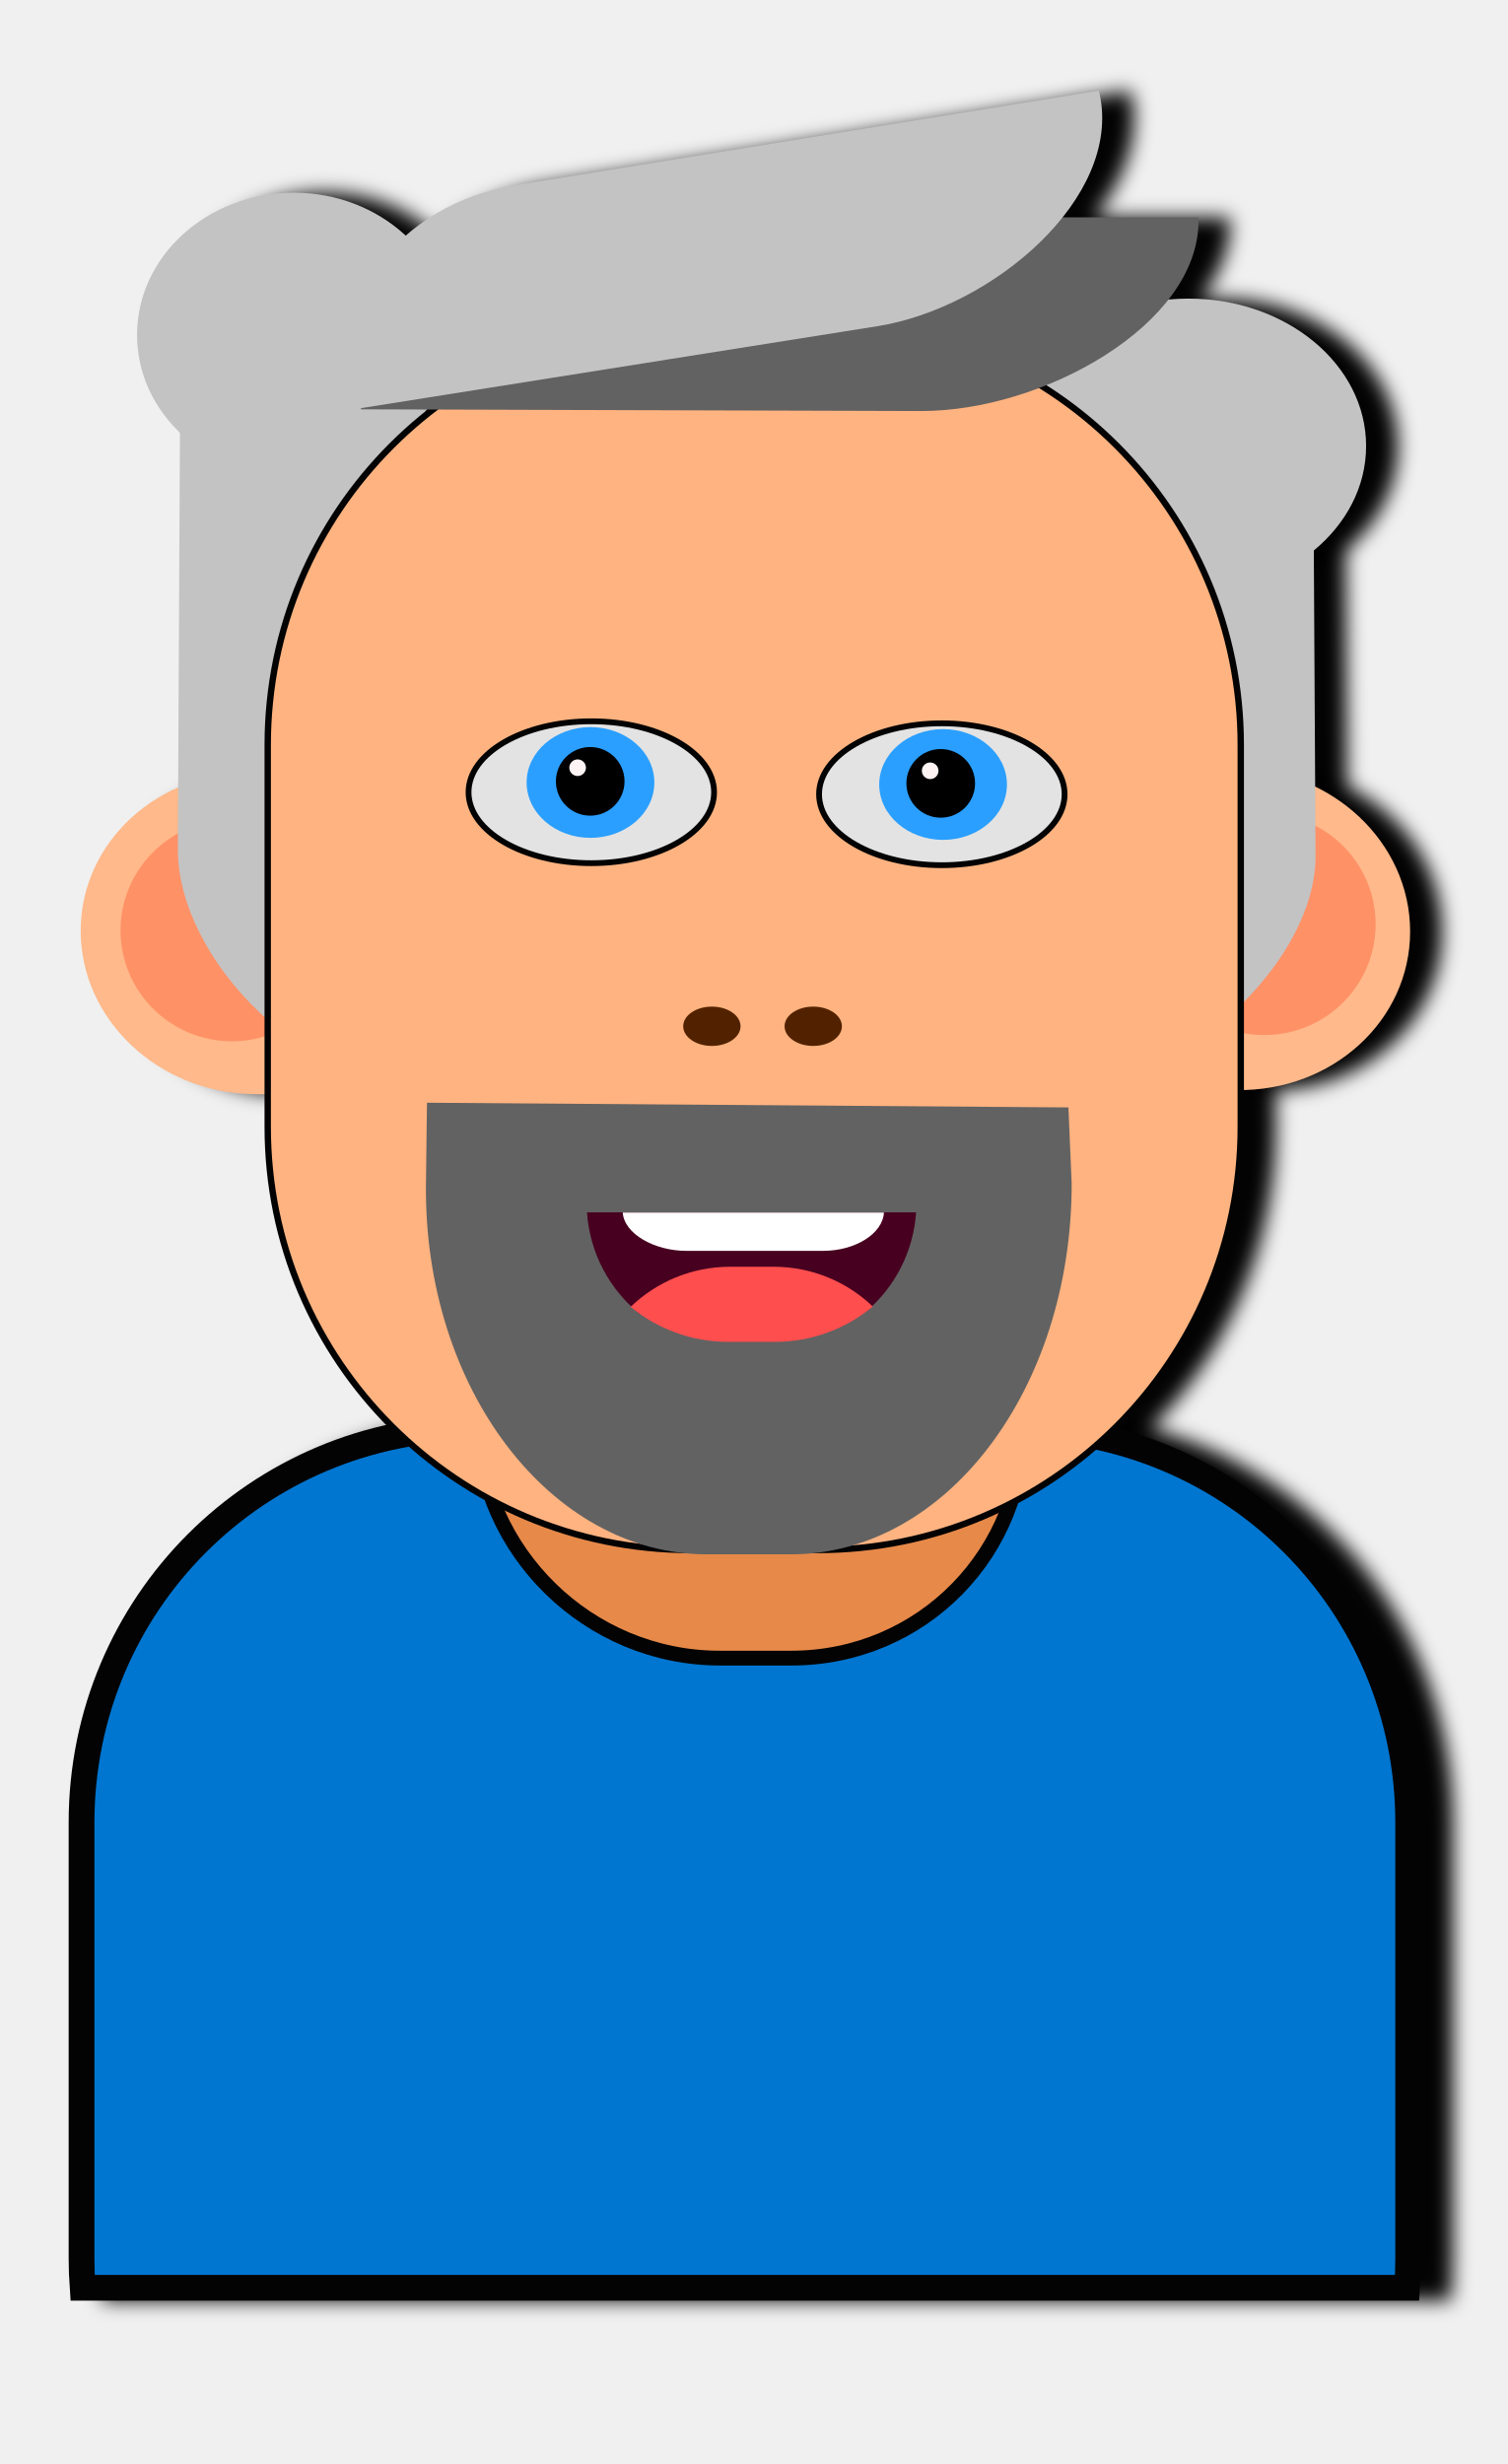
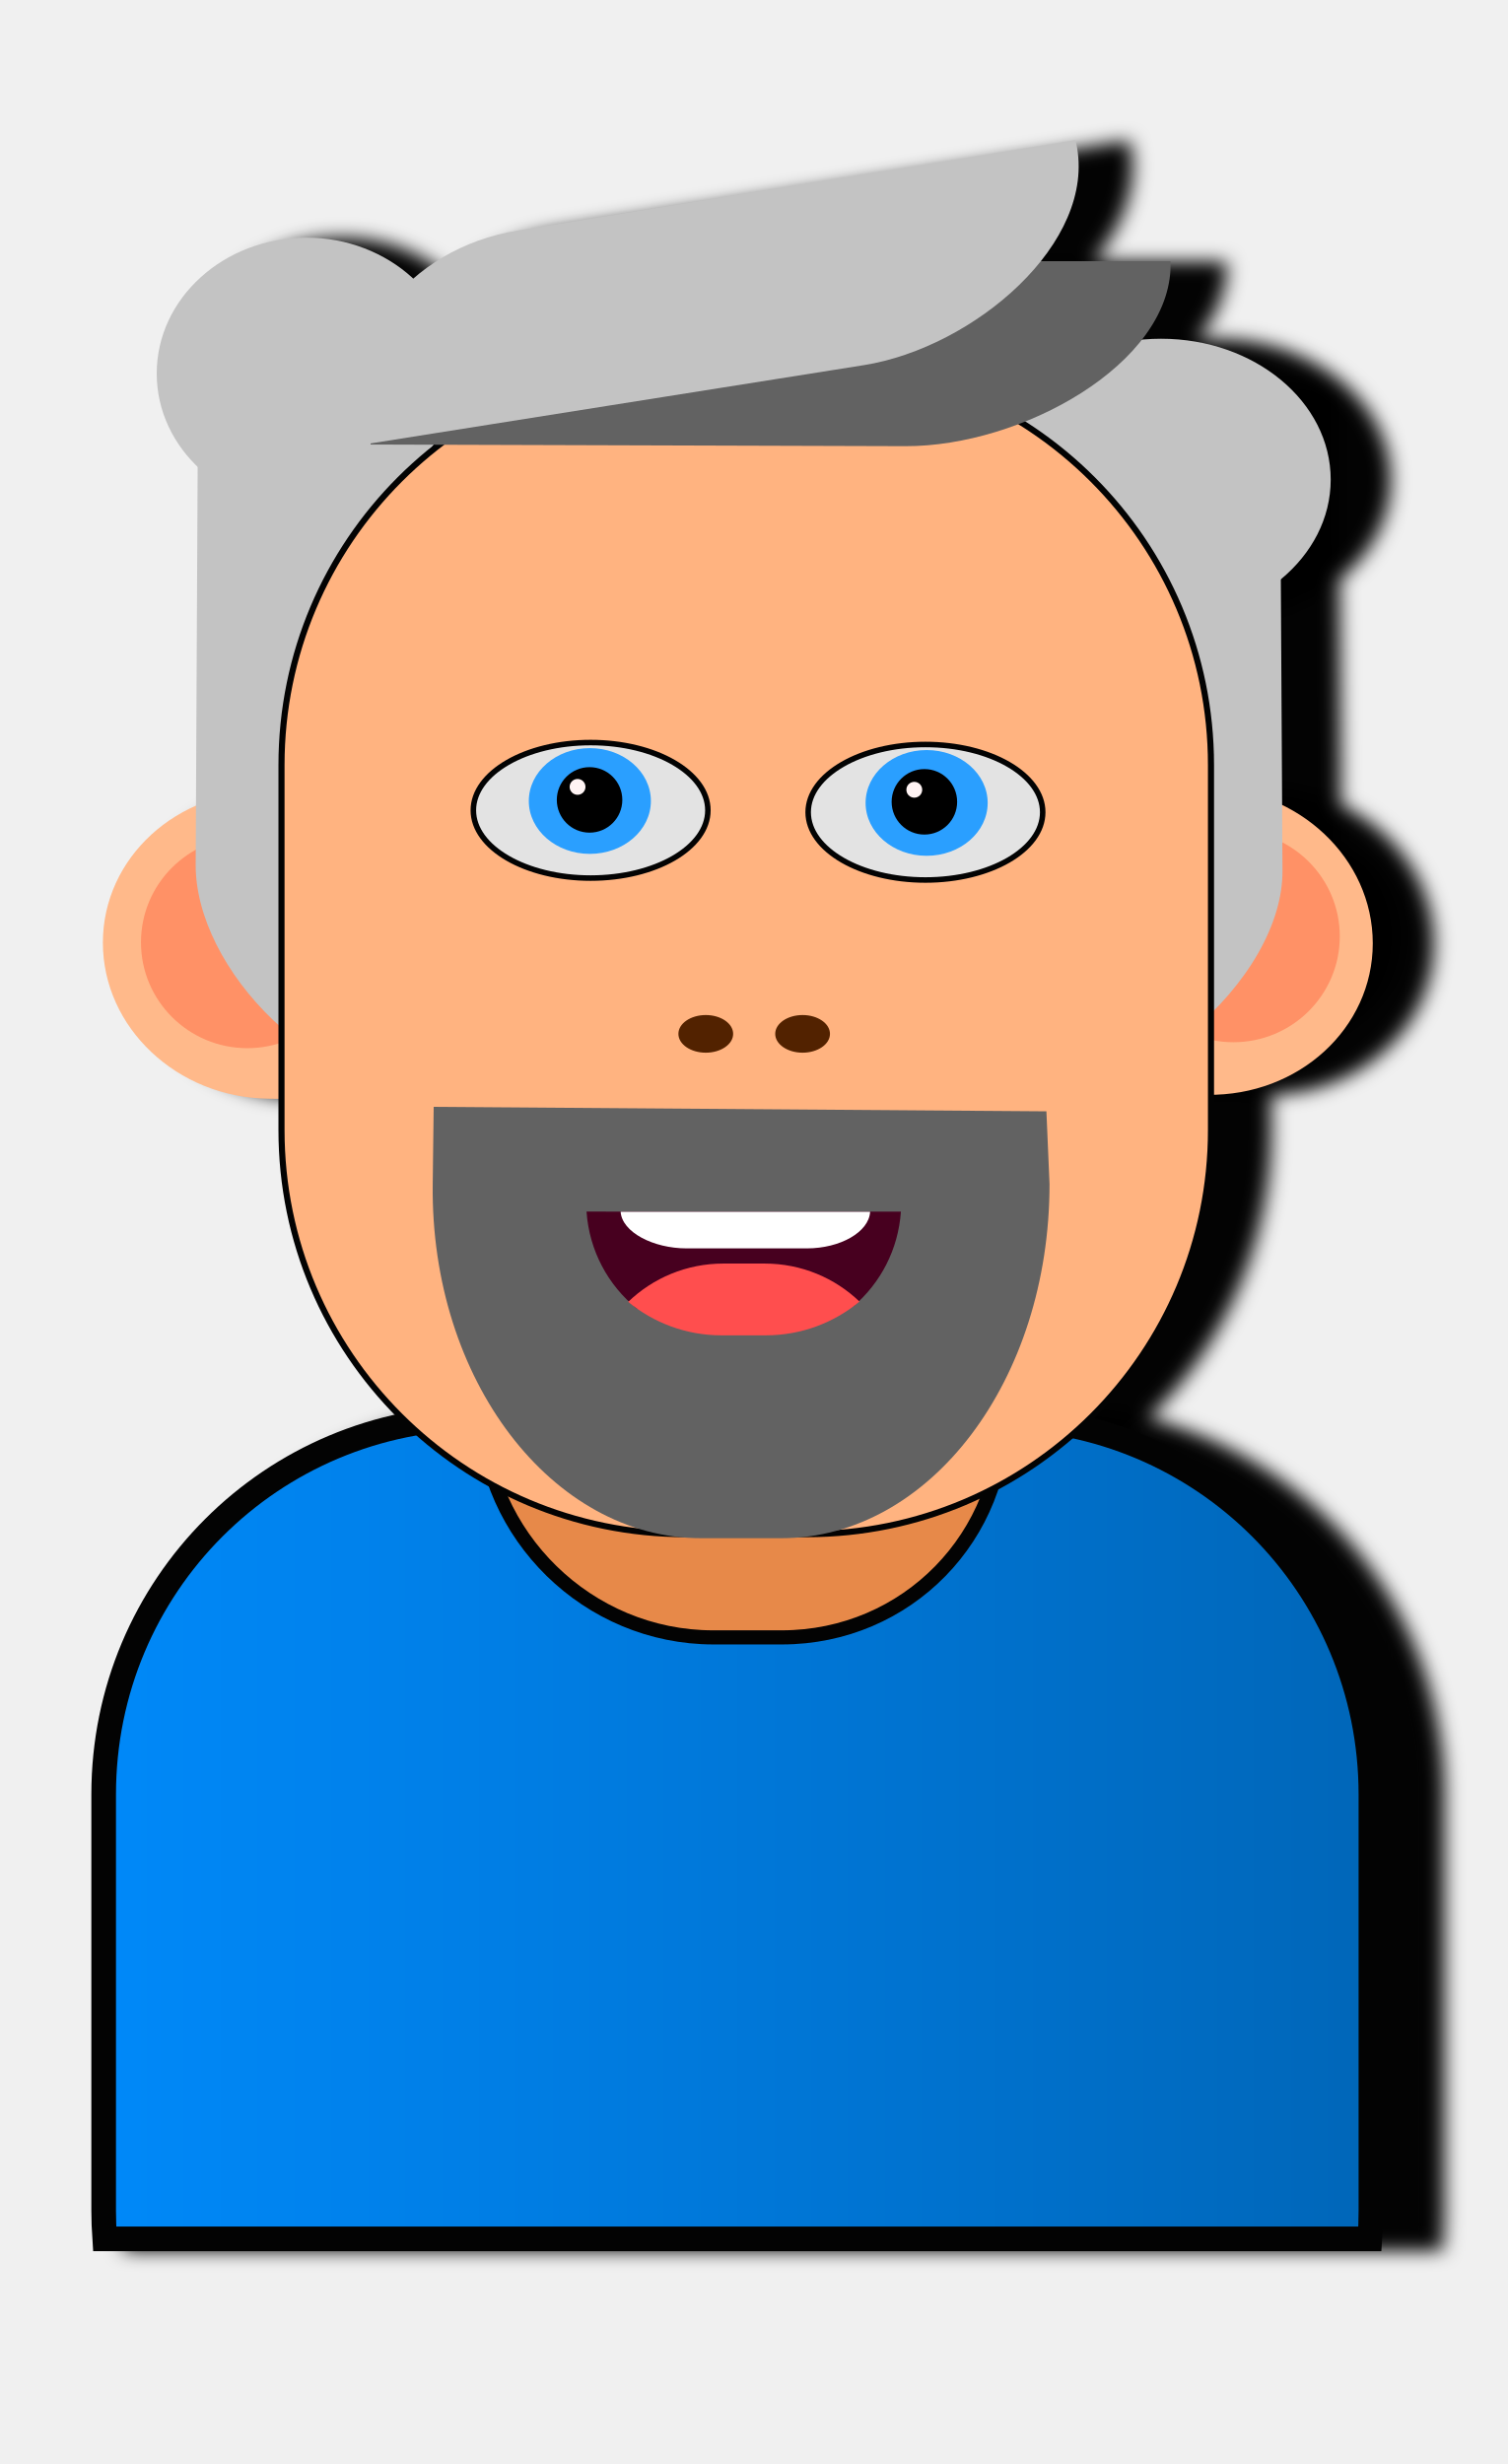
- <svg xmlns="http://www.w3.org/2000/svg" width="29.435mm" height="48.101mm" viewBox="0 0 29.435 48.101" version="1.1" id="svg34454">
+ <svg xmlns="http://www.w3.org/2000/svg" xmlns:xlink="http://www.w3.org/1999/xlink" width="29.435mm" height="48.101mm" viewBox="0 0 29.435 48.101" version="1.1" id="svg34454">
  <defs id="defs34451">
+     <linearGradient id="linearGradient41037">
+       <stop style="stop-color:#0089f9;stop-opacity:1;" offset="0" id="stop41035" />
+       <stop style="stop-color:#0066b8;stop-opacity:1;" offset="1" id="stop41033" />
+     </linearGradient>
    <filter style="color-interpolation-filters:sRGB" id="filter20324" x="-0.026" y="-0.01" width="1.051" height="1.027">
      <feGaussianBlur stdDeviation="0.206" id="feGaussianBlur20326" />
    </filter>
+     <linearGradient xlink:href="#linearGradient41037" id="linearGradient41039" x1="172.893" y1="48.006" x2="201.055" y2="48.006" gradientUnits="userSpaceOnUse" gradientTransform="matrix(0.9552167,0,0,0.9552167,8.405105,1.532309)" />
  </defs>
  <g id="layer1" transform="translate(-92.44356,-116.8203)">
    <g id="g34449" transform="translate(-79.78692,106.2764)">
      <g id="g37249">
        <g id="g19889" transform="matrix(0.9374663,0,0,0.9374663,11.48956,1.80849)">
          <g id="g39312">
-             <g id="g28181" transform="matrix(0.9567376,0,0,0.9567376,8.11349,1.118136)">
-               <g id="g19955" transform="translate(0.6917238)" style="fill:#000000;fill-opacity:0.987;filter:url(#filter20324)">
+             <g id="g56038" transform="translate(-0.1892541)">
+               <g id="g19955" transform="matrix(0.9353823,0,0,0.9138082,13.09462,2.60326)" style="fill:#000000;fill-opacity:0.987;filter:url(#filter20324)">
                <g id="g19953" style="fill:#000000;fill-opacity:0.987">
                  <g id="g19895" transform="matrix(0.7860526,0,0,0.7651898,152.3038,-51.60028)" style="fill:#000000;fill-opacity:0.987">
                    <rect style="fill:#000000;fill-opacity:0.987;stroke-width:0.104" id="rect19891" width="9.157" height="13.925" x="100.169" y="-39.611" ry="4.797" transform="matrix(0,1,-0.9998995,-0.0141759,0,0)" />
                    <rect style="fill:#000000;fill-opacity:0.987;stroke-width:0.104" id="rect19893" width="9.157" height="13.925" x="99.667" y="-62.5" ry="4.797" transform="matrix(0,1,-0.9998995,-0.0141759,0,0)" />
                  </g>
                  <ellipse style="fill:#000000;fill-opacity:0.987;fill-rule:evenodd;stroke-width:0.202" id="ellipse19897" cx="198.252" cy="28.687" rx="2.424" ry="2.412" />
                  <ellipse style="fill:#000000;fill-opacity:0.987;fill-rule:evenodd;stroke-width:0.202" id="ellipse19899" cx="175.784" cy="28.822" rx="2.424" ry="2.412" />
                  <path id="path19901" style="fill:#000000;fill-opacity:0.987;stroke-width:0.094" d="m 186.784,35.936 c -1.347,0 -2.532,0.666 -3.247,1.687 0.84,0.542 1.842,0.856 2.921,0.856 h 1.614 c 1.145,0 2.203,-0.354 3.073,-0.958 -0.721,-0.964 -1.871,-1.585 -3.173,-1.585 z" />
                  <rect style="fill:#000000;fill-opacity:0.987;stroke-width:0.122" id="rect19903" width="11.879" height="14.976" x="180.148" y="30.368" ry="5.159" transform="matrix(1,0,0.02305587,0.9997342,0,0)" />
                  <path id="path19905" style="fill:#000000;fill-opacity:0.987;stroke:#030303;stroke-width:0.561;stroke-dasharray:none;stroke-opacity:1" d="m 181.099,39.651 c -4.758,0 -8.588,3.831 -8.588,8.589 v 9.486 c 0,0.215 0.008,0.428 0.023,0.639 h 28.828 c 0.015,-0.211 0.023,-0.424 0.023,-0.639 v -9.486 c 0,-4.758 -3.83,-8.589 -8.588,-8.589 z" />
                  <rect style="fill:#000000;fill-opacity:0.987;stroke:#030303;stroke-width:0.479;stroke-dasharray:none;stroke-opacity:1" id="rect19907" width="9.168" height="16.415" x="182.568" y="41.948" ry="0" />
                  <rect style="fill:#000000;fill-opacity:0.987;stroke:#030303;stroke-width:0.322;stroke-dasharray:none;stroke-opacity:1" id="rect19909" width="11.879" height="14.976" x="180.211" y="29.696" ry="5.159" transform="matrix(1,0,0.02305587,0.9997342,0,0)" />
                  <ellipse style="fill:#000000;fill-opacity:0.987;stroke-width:0.267" id="ellipse19911" cx="-196.603" cy="18.279" rx="3.866" ry="3.209" transform="scale(-1,1)" />
                  <path id="path19913" d="m 192.102,20.428 v 12.304 h 0.138 c 3.902,0 7.143,-3.116 7.129,-5.54 l -0.064,-11.167 h -0.115 c -3.915,0 -7.088,1.972 -7.088,4.404 z" style="fill:#000000;fill-opacity:0.987;stroke-width:0.242" />
                  <ellipse style="fill:#000000;fill-opacity:0.987;stroke-width:0.246" id="ellipse19915" cx="177.127" cy="15.861" rx="3.408" ry="3.096" />
                  <path id="path19917" d="m 180.742,20.527 v 11.868 h -0.116 c -3.294,0 -6.031,-3.006 -6.019,-5.344 l 0.054,-10.772 h 0.097 c 3.305,0 5.984,1.902 5.984,4.248 z" style="fill:#000000;fill-opacity:0.987;stroke-width:0.219" />
                  <rect style="fill:#000000;fill-opacity:0.987;stroke:#030303;stroke-width:0.139;stroke-dasharray:none;stroke-opacity:1" id="rect19919" width="21.178" height="26.731" x="176.563" y="15.576" ry="9.209" />
                  <path id="path19921" style="fill:#000000;fill-opacity:0.987;stroke-width:0.166" d="m 180.029,32.572 -0.022,1.76 c -0.055,4.47 2.726,8.069 6.111,8.069 h 1.832 c 3.385,0 6.111,-3.599 6.111,-8.069 l -0.071,-1.658 z" />
                  <path id="path19923" d="m 183.397,13.302 h 13.424 v 0.08 c 0,2.263 -3.399,4.143 -6.045,4.135 l -12.184,-0.037 v -0.067 c 0,-2.271 2.151,-4.111 4.805,-4.111 z" style="fill:#000000;fill-opacity:0.987;stroke-width:0.193" />
                  <path id="path19925" d="m 181.939,12.604 12.715,-2.06 0.017,0.08 c 0.483,2.255 -2.335,4.649 -4.842,5.047 l -11.548,1.833 -0.014,-0.066 c -0.485,-2.262 1.16,-4.426 3.673,-4.833 z" style="fill:#000000;fill-opacity:0.987;stroke-width:0.19" />
                  <ellipse style="fill:#000000;fill-opacity:0.987;stroke-width:0.065" id="ellipse19927" cx="186.23" cy="30.908" rx="0.624" ry="0.428" />
                  <ellipse style="fill:#000000;fill-opacity:0.987;stroke:#030303;stroke-width:0.126;stroke-dasharray:none;stroke-opacity:1" id="ellipse19929" cx="-183.606" cy="25.814" rx="2.672" ry="1.544" transform="scale(-1,1)" />
                  <ellipse style="fill:#000000;fill-opacity:0.987;stroke-width:0.065" id="ellipse19931" cx="188.436" cy="30.908" rx="0.624" ry="0.428" />
                  <ellipse style="fill:#000000;fill-opacity:0.987;fill-rule:evenodd;stroke-width:0.221" id="ellipse19933" cx="183.588" cy="25.602" rx="1.39" ry="1.205" />
                  <circle style="fill:#000000;fill-opacity:0.987;fill-rule:evenodd;stroke-width:0.127" id="circle19935" cx="183.582" cy="25.577" r="0.747" />
                  <circle style="fill:#000000;fill-opacity:0.987;fill-rule:evenodd;stroke-width:0.381" id="circle19937" cx="-183.308" cy="25.28" r="0.181" transform="scale(-1,1)" />
                  <path id="path19939" style="fill:#000000;fill-opacity:0.987;stroke-width:0.074" d="m 183.512,34.958 c 0.061,0.894 0.495,1.682 1.148,2.211 0.546,-0.467 1.255,-0.748 2.033,-0.748 h 0.938 c 0.746,0 1.428,0.259 1.964,0.691 0.615,-0.528 1.021,-1.292 1.08,-2.154 z" />
                  <path id="path19941" style="fill:#000000;fill-opacity:0.987;stroke-width:0.079" d="m 186.632,36.142 c -0.845,0 -1.609,0.332 -2.171,0.873 0.578,0.476 1.319,0.762 2.13,0.762 h 1.004 c 0.815,0 1.559,-0.289 2.138,-0.769 -0.561,-0.537 -1.322,-0.866 -2.163,-0.866 z" />
                  <path id="path19943" style="fill:#000000;fill-opacity:0.987;stroke-width:0.078" d="m 184.29,34.962 c 0.031,0.465 0.691,0.834 1.384,0.834 l 2.979,-5e-6 c 0.693,-2e-6 1.297,-0.372 1.322,-0.834 z" />
                  <ellipse style="fill:#000000;fill-opacity:0.987;stroke:#030303;stroke-width:0.126;stroke-dasharray:none;stroke-opacity:1" id="ellipse19945" cx="-191.235" cy="25.858" rx="2.672" ry="1.544" transform="scale(-1,1)" />
                  <ellipse style="fill:#000000;fill-opacity:0.987;fill-rule:evenodd;stroke-width:0.221" id="ellipse19947" cx="191.262" cy="25.646" rx="1.39" ry="1.205" />
                  <circle style="fill:#000000;fill-opacity:0.987;fill-rule:evenodd;stroke-width:0.127" id="circle19949" cx="191.211" cy="25.621" r="0.747" />
                  <circle style="fill:#000000;fill-opacity:0.987;fill-rule:evenodd;stroke-width:0.381" id="circle19951" cx="-190.981" cy="25.347" r="0.181" transform="scale(-1,1)" />
                </g>
              </g>
-               <g id="g15581" transform="matrix(0.7860526,0,0,0.7651898,152.3038,-51.60028)" style="fill:#ffb98a;fill-opacity:1">
+               <g id="g15581" transform="matrix(0.718367,0,0,0.6993007,155.3445,-44.5567)" style="fill:#ffb98a;fill-opacity:1">
                <rect style="fill:#ffb98a;fill-opacity:1;stroke-width:0.104" id="rect15577" width="9.157" height="13.925" x="100.169" y="-39.611" ry="4.797" transform="matrix(0,1,-0.9998995,-0.0141759,0,0)" />
                <rect style="fill:#ffb98a;fill-opacity:1;stroke-width:0.104" id="rect15579" width="9.157" height="13.925" x="99.667" y="-62.5" ry="4.797" transform="matrix(0,1,-0.9998995,-0.0141759,0,0)" />
              </g>
-               <ellipse style="fill:#ff885e;fill-opacity:0.81;fill-rule:evenodd;stroke-width:0.202" id="ellipse16064" cx="198.252" cy="28.687" rx="2.424" ry="2.412" />
-               <ellipse style="fill:#ff885e;fill-opacity:0.81;fill-rule:evenodd;stroke-width:0.202" id="path16062" cx="175.784" cy="28.822" rx="2.424" ry="2.412" />
-               <path id="path15595" style="fill:#ff4e4e;fill-opacity:1;stroke-width:0.094" d="m 186.784,35.936 c -1.347,0 -2.532,0.666 -3.247,1.687 0.84,0.542 1.842,0.856 2.921,0.856 h 1.614 c 1.145,0 2.203,-0.354 3.073,-0.958 -0.721,-0.964 -1.871,-1.585 -3.173,-1.585 z" />
-               <rect style="fill:#d38d5f;fill-opacity:1;stroke-width:0.122" id="rect15569" width="11.879" height="14.976" x="180.148" y="30.368" ry="5.159" transform="matrix(1,0,0.02305587,0.9997342,0,0)" />
-               <path id="path15571" style="fill:#0076d1;fill-opacity:1;stroke:#030303;stroke-width:0.561;stroke-dasharray:none;stroke-opacity:1" d="m 181.099,39.651 c -4.758,0 -8.588,3.831 -8.588,8.589 v 9.486 c 0,0.215 0.008,0.428 0.023,0.639 h 28.828 c 0.015,-0.211 0.023,-0.424 0.023,-0.639 v -9.486 c 0,-4.758 -3.83,-8.589 -8.588,-8.589 z" />
-               <rect style="fill:#e78949;fill-opacity:1;stroke:#030303;stroke-width:0.322;stroke-dasharray:none;stroke-opacity:1" id="rect15575" width="11.879" height="14.976" x="180.211" y="29.696" ry="5.159" transform="matrix(1,0,0.02305587,0.9997342,0,0)" />
-               <ellipse style="fill:#c3c3c3;fill-opacity:1;stroke-width:0.267" id="ellipse15583" cx="-196.603" cy="18.279" rx="3.866" ry="3.209" transform="scale(-1,1)" />
-               <path id="path15585" d="m 192.102,20.428 v 12.304 h 0.138 c 3.902,0 7.143,-3.116 7.129,-5.54 l -0.064,-11.167 h -0.115 c -3.915,0 -7.088,1.972 -7.088,4.404 z" style="fill:#c3c3c3;fill-opacity:1;stroke-width:0.242" />
-               <ellipse style="fill:#c3c3c3;fill-opacity:1;stroke-width:0.246" id="ellipse15587" cx="177.127" cy="15.861" rx="3.408" ry="3.096" />
-               <path id="path15589" d="m 180.742,20.527 v 11.868 h -0.116 c -3.294,0 -6.031,-3.006 -6.019,-5.344 l 0.054,-10.772 h 0.097 c 3.305,0 5.984,1.902 5.984,4.248 z" style="fill:#c3c3c3;fill-opacity:1;stroke-width:0.219" />
-               <rect style="fill:#ffb380;stroke:#030303;stroke-width:0.139;stroke-dasharray:none;stroke-opacity:1" id="rect15591" width="21.178" height="26.731" x="176.563" y="15.576" ry="9.209" />
-               <path id="path16544" style="fill:#626262;fill-opacity:1;stroke-width:0.166" d="m 180.029,32.572 -0.022,1.76 c -0.055,4.47 2.726,8.069 6.111,8.069 h 1.832 c 3.385,0 6.111,-3.599 6.111,-8.069 l -0.071,-1.658 z" />
-               <path id="path15601" d="m 183.397,13.302 h 13.424 v 0.08 c 0,2.263 -3.399,4.143 -6.045,4.135 l -12.184,-0.037 v -0.067 c 0,-2.271 2.151,-4.111 4.805,-4.111 z" style="fill:#626262;fill-opacity:1;stroke-width:0.193" />
-               <path id="path15603" d="m 181.939,12.604 12.715,-2.06 0.017,0.08 c 0.483,2.255 -2.335,4.649 -4.842,5.047 l -11.548,1.833 -0.014,-0.066 c -0.485,-2.262 1.16,-4.426 3.673,-4.833 z" style="fill:#c3c3c3;fill-opacity:1;stroke-width:0.19" />
-               <ellipse style="fill:#522200;fill-opacity:1;stroke-width:0.065" id="ellipse15605" cx="186.23" cy="30.908" rx="0.624" ry="0.428" />
-               <ellipse style="fill:#e3e3e3;fill-opacity:1;stroke:#030303;stroke-width:0.126;stroke-dasharray:none;stroke-opacity:1" id="ellipse16193" cx="-183.606" cy="25.814" rx="2.672" ry="1.544" transform="scale(-1,1)" />
-               <ellipse style="fill:#522200;fill-opacity:1;stroke-width:0.065" id="ellipse16268" cx="188.436" cy="30.908" rx="0.624" ry="0.428" />
-               <ellipse style="fill:#2a9fff;fill-opacity:1;fill-rule:evenodd;stroke-width:0.221" id="path37288" cx="183.588" cy="25.602" rx="1.39" ry="1.205" />
-               <circle style="fill:#000000;fill-opacity:1;fill-rule:evenodd;stroke-width:0.127" id="path37772" cx="183.582" cy="25.577" r="0.747" />
-               <circle style="fill:#fff4f4;fill-opacity:1;fill-rule:evenodd;stroke-width:0.381" id="circle37774" cx="-183.308" cy="25.28" r="0.181" transform="scale(-1,1)" />
-               <path id="path15593-4" style="fill:#47001f;fill-opacity:1;stroke-width:0.074" d="m 183.512,34.958 c 0.061,0.894 0.495,1.682 1.148,2.211 0.546,-0.467 1.255,-0.748 2.033,-0.748 h 0.938 c 0.746,0 1.428,0.259 1.964,0.691 0.615,-0.528 1.021,-1.292 1.08,-2.154 z" />
-               <path id="path15690-5" style="fill:#ff4e4e;fill-opacity:1;stroke-width:0.079" d="m 186.632,36.142 c -0.845,0 -1.609,0.332 -2.171,0.873 0.578,0.476 1.319,0.762 2.13,0.762 h 1.004 c 0.815,0 1.559,-0.289 2.138,-0.769 -0.561,-0.537 -1.322,-0.866 -2.163,-0.866 z" />
-               <path id="path16056-9" style="fill:#ffffff;stroke-width:0.078" d="m 184.29,34.962 c 0.031,0.465 0.691,0.834 1.384,0.834 l 2.979,-5e-6 c 0.693,-2e-6 1.297,-0.372 1.322,-0.834 z" />
-               <ellipse style="fill:#e3e3e3;fill-opacity:1;stroke:#030303;stroke-width:0.126;stroke-dasharray:none;stroke-opacity:1" id="ellipse275" cx="-191.235" cy="25.858" rx="2.672" ry="1.544" transform="scale(-1,1)" />
-               <ellipse style="fill:#2a9fff;fill-opacity:1;fill-rule:evenodd;stroke-width:0.221" id="ellipse277" cx="191.262" cy="25.646" rx="1.39" ry="1.205" />
-               <circle style="fill:#000000;fill-opacity:1;fill-rule:evenodd;stroke-width:0.127" id="circle279" cx="191.211" cy="25.621" r="0.747" />
-               <circle style="fill:#fff4f4;fill-opacity:1;fill-rule:evenodd;stroke-width:0.381" id="circle281" cx="-190.981" cy="25.347" r="0.181" transform="scale(-1,1)" />
+               <ellipse style="fill:#ff885e;fill-opacity:0.81;fill-rule:evenodd;stroke-width:0.185" id="ellipse16064" cx="197.336" cy="28.817" rx="2.215" ry="2.204" />
+               <ellipse style="fill:#ff885e;fill-opacity:0.81;fill-rule:evenodd;stroke-width:0.185" id="path16062" cx="176.803" cy="28.941" rx="2.215" ry="2.204" />
+               <path id="path15595" style="fill:#ff4e4e;fill-opacity:1;stroke-width:0.086" d="m 186.856,35.442 c -1.231,0 -2.314,0.608 -2.968,1.542 0.768,0.496 1.684,0.783 2.67,0.783 h 1.475 c 1.046,0 2.013,-0.323 2.809,-0.876 -0.659,-0.881 -1.71,-1.449 -2.9,-1.449 z" />
+               <rect style="fill:#d38d5f;fill-opacity:1;stroke-width:0.112" id="rect15569" width="10.856" height="13.686" x="180.731" y="30.354" ry="4.715" transform="matrix(1,0,0.02305587,0.9997342,0,0)" />
+               <path id="path15571" style="fill:url(#linearGradient41039);fill-opacity:1;stroke:#030303;stroke-width:0.513;stroke-dasharray:none;stroke-opacity:1" d="m 181.66,38.837 c -4.348,0 -7.849,3.501 -7.849,7.849 v 8.669 c 0,0.197 0.008,0.391 0.021,0.584 h 26.346 c 0.014,-0.193 0.021,-0.388 0.021,-0.584 v -8.669 c 0,-4.348 -3.5,-7.849 -7.849,-7.849 z" />
+               <rect style="fill:#e78949;fill-opacity:1;stroke:#030303;stroke-width:0.294;stroke-dasharray:none;stroke-opacity:1" id="rect15575" width="10.856" height="13.686" x="180.789" y="29.74" ry="4.715" transform="matrix(1,0,0.02305587,0.9997342,0,0)" />
+               <ellipse style="fill:#c3c3c3;fill-opacity:1;stroke-width:0.244" id="ellipse15583" cx="-195.829" cy="19.305" rx="3.533" ry="2.933" transform="scale(-1,1)" />
+               <path id="path15585" d="m 191.716,21.269 v 11.244 h 0.126 c 3.566,0 6.528,-2.848 6.516,-5.063 l -0.058,-10.206 h -0.105 c -3.578,0 -6.478,1.802 -6.478,4.025 z" style="fill:#c3c3c3;fill-opacity:1;stroke-width:0.221" />
+               <ellipse style="fill:#c3c3c3;fill-opacity:1;stroke-width:0.225" id="ellipse15587" cx="178.03" cy="17.096" rx="3.114" ry="2.829" />
+               <path id="path15589" d="m 181.334,21.36 v 10.846 h -0.106 c -3.011,0 -5.511,-2.747 -5.501,-4.884 l 0.049,-9.845 h 0.089 c 3.02,0 5.469,1.738 5.469,3.882 z" style="fill:#c3c3c3;fill-opacity:1;stroke-width:0.2" />
+               <rect style="fill:#ffb380;stroke:#030303;stroke-width:0.127;stroke-dasharray:none;stroke-opacity:1" id="rect15591" width="19.355" height="24.43" x="177.514" y="16.835" ry="8.416" />
+               <path id="path16544" style="fill:#626262;fill-opacity:1;stroke-width:0.152" d="m 180.683,32.367 -0.02,1.608 c -0.051,4.085 2.491,7.374 5.585,7.374 h 1.674 c 3.094,0 5.585,-3.289 5.585,-7.374 l -0.065,-1.515 z" />
+               <path id="path15601" d="m 183.76,14.757 h 12.268 v 0.073 c 0,2.069 -3.107,3.787 -5.524,3.779 L 179.369,18.575 v -0.061 c 0,-2.075 1.966,-3.757 4.391,-3.757 z" style="fill:#626262;fill-opacity:1;stroke-width:0.176" />
+               <path id="path15603" d="m 182.428,14.119 11.62,-1.883 0.016,0.073 c 0.442,2.061 -2.134,4.249 -4.425,4.613 l -10.554,1.675 -0.013,-0.061 c -0.443,-2.067 1.06,-4.045 3.357,-4.417 z" style="fill:#c3c3c3;fill-opacity:1;stroke-width:0.174" />
+               <ellipse style="fill:#522200;fill-opacity:1;stroke-width:0.059" id="ellipse15605" cx="186.349" cy="30.847" rx="0.57" ry="0.392" />
+               <ellipse style="fill:#e3e3e3;fill-opacity:1;stroke:#030303;stroke-width:0.115;stroke-dasharray:none;stroke-opacity:1" id="ellipse16193" cx="-183.951" cy="26.192" rx="2.442" ry="1.411" transform="scale(-1,1)" />
+               <ellipse style="fill:#522200;fill-opacity:1;stroke-width:0.059" id="ellipse16268" cx="188.365" cy="30.847" rx="0.57" ry="0.392" />
+               <ellipse style="fill:#2a9fff;fill-opacity:1;fill-rule:evenodd;stroke-width:0.202" id="path37288" cx="183.935" cy="25.998" rx="1.271" ry="1.101" />
+               <circle style="fill:#000000;fill-opacity:1;fill-rule:evenodd;stroke-width:0.116" id="path37772" cx="183.929" cy="25.975" r="0.682" />
+               <circle style="fill:#fff4f4;fill-opacity:1;fill-rule:evenodd;stroke-width:0.349" id="circle37774" cx="-183.679" cy="25.704" r="0.165" transform="scale(-1,1)" />
+               <path id="path15593-4" style="fill:#47001f;fill-opacity:1;stroke-width:0.068" d="m 183.866,34.548 c 0.056,0.817 0.452,1.537 1.049,2.021 0.499,-0.426 1.147,-0.683 1.858,-0.683 h 0.857 c 0.681,0 1.305,0.236 1.795,0.632 0.562,-0.482 0.933,-1.181 0.987,-1.969 z" />
+               <path id="path15690-5" style="fill:#ff4e4e;fill-opacity:1;stroke-width:0.072" d="m 186.717,35.63 c -0.772,0 -1.471,0.304 -1.984,0.798 0.528,0.435 1.205,0.697 1.946,0.697 h 0.917 c 0.745,0 1.425,-0.264 1.954,-0.703 -0.512,-0.491 -1.208,-0.792 -1.977,-0.792 z" />
+               <path id="path16056-9" style="fill:#ffffff;stroke-width:0.072" d="m 184.576,34.552 c 0.028,0.425 0.68,0.762 1.373,0.762 l 2.506,-5e-6 c 0.693,-10e-7 1.293,-0.34 1.316,-0.762 z" />
+               <ellipse style="fill:#e3e3e3;fill-opacity:1;stroke:#030303;stroke-width:0.115;stroke-dasharray:none;stroke-opacity:1" id="ellipse275" cx="-190.923" cy="26.232" rx="2.442" ry="1.411" transform="scale(-1,1)" />
+               <ellipse style="fill:#2a9fff;fill-opacity:1;fill-rule:evenodd;stroke-width:0.202" id="ellipse277" cx="190.948" cy="26.038" rx="1.271" ry="1.101" />
+               <circle style="fill:#000000;fill-opacity:1;fill-rule:evenodd;stroke-width:0.116" id="circle279" cx="190.901" cy="26.015" r="0.682" />
+               <circle style="fill:#fff4f4;fill-opacity:1;fill-rule:evenodd;stroke-width:0.349" id="circle281" cx="-190.691" cy="25.764" r="0.165" transform="scale(-1,1)" />
            </g>
          </g>
        </g>
      </g>
    </g>
  </g>
</svg>
